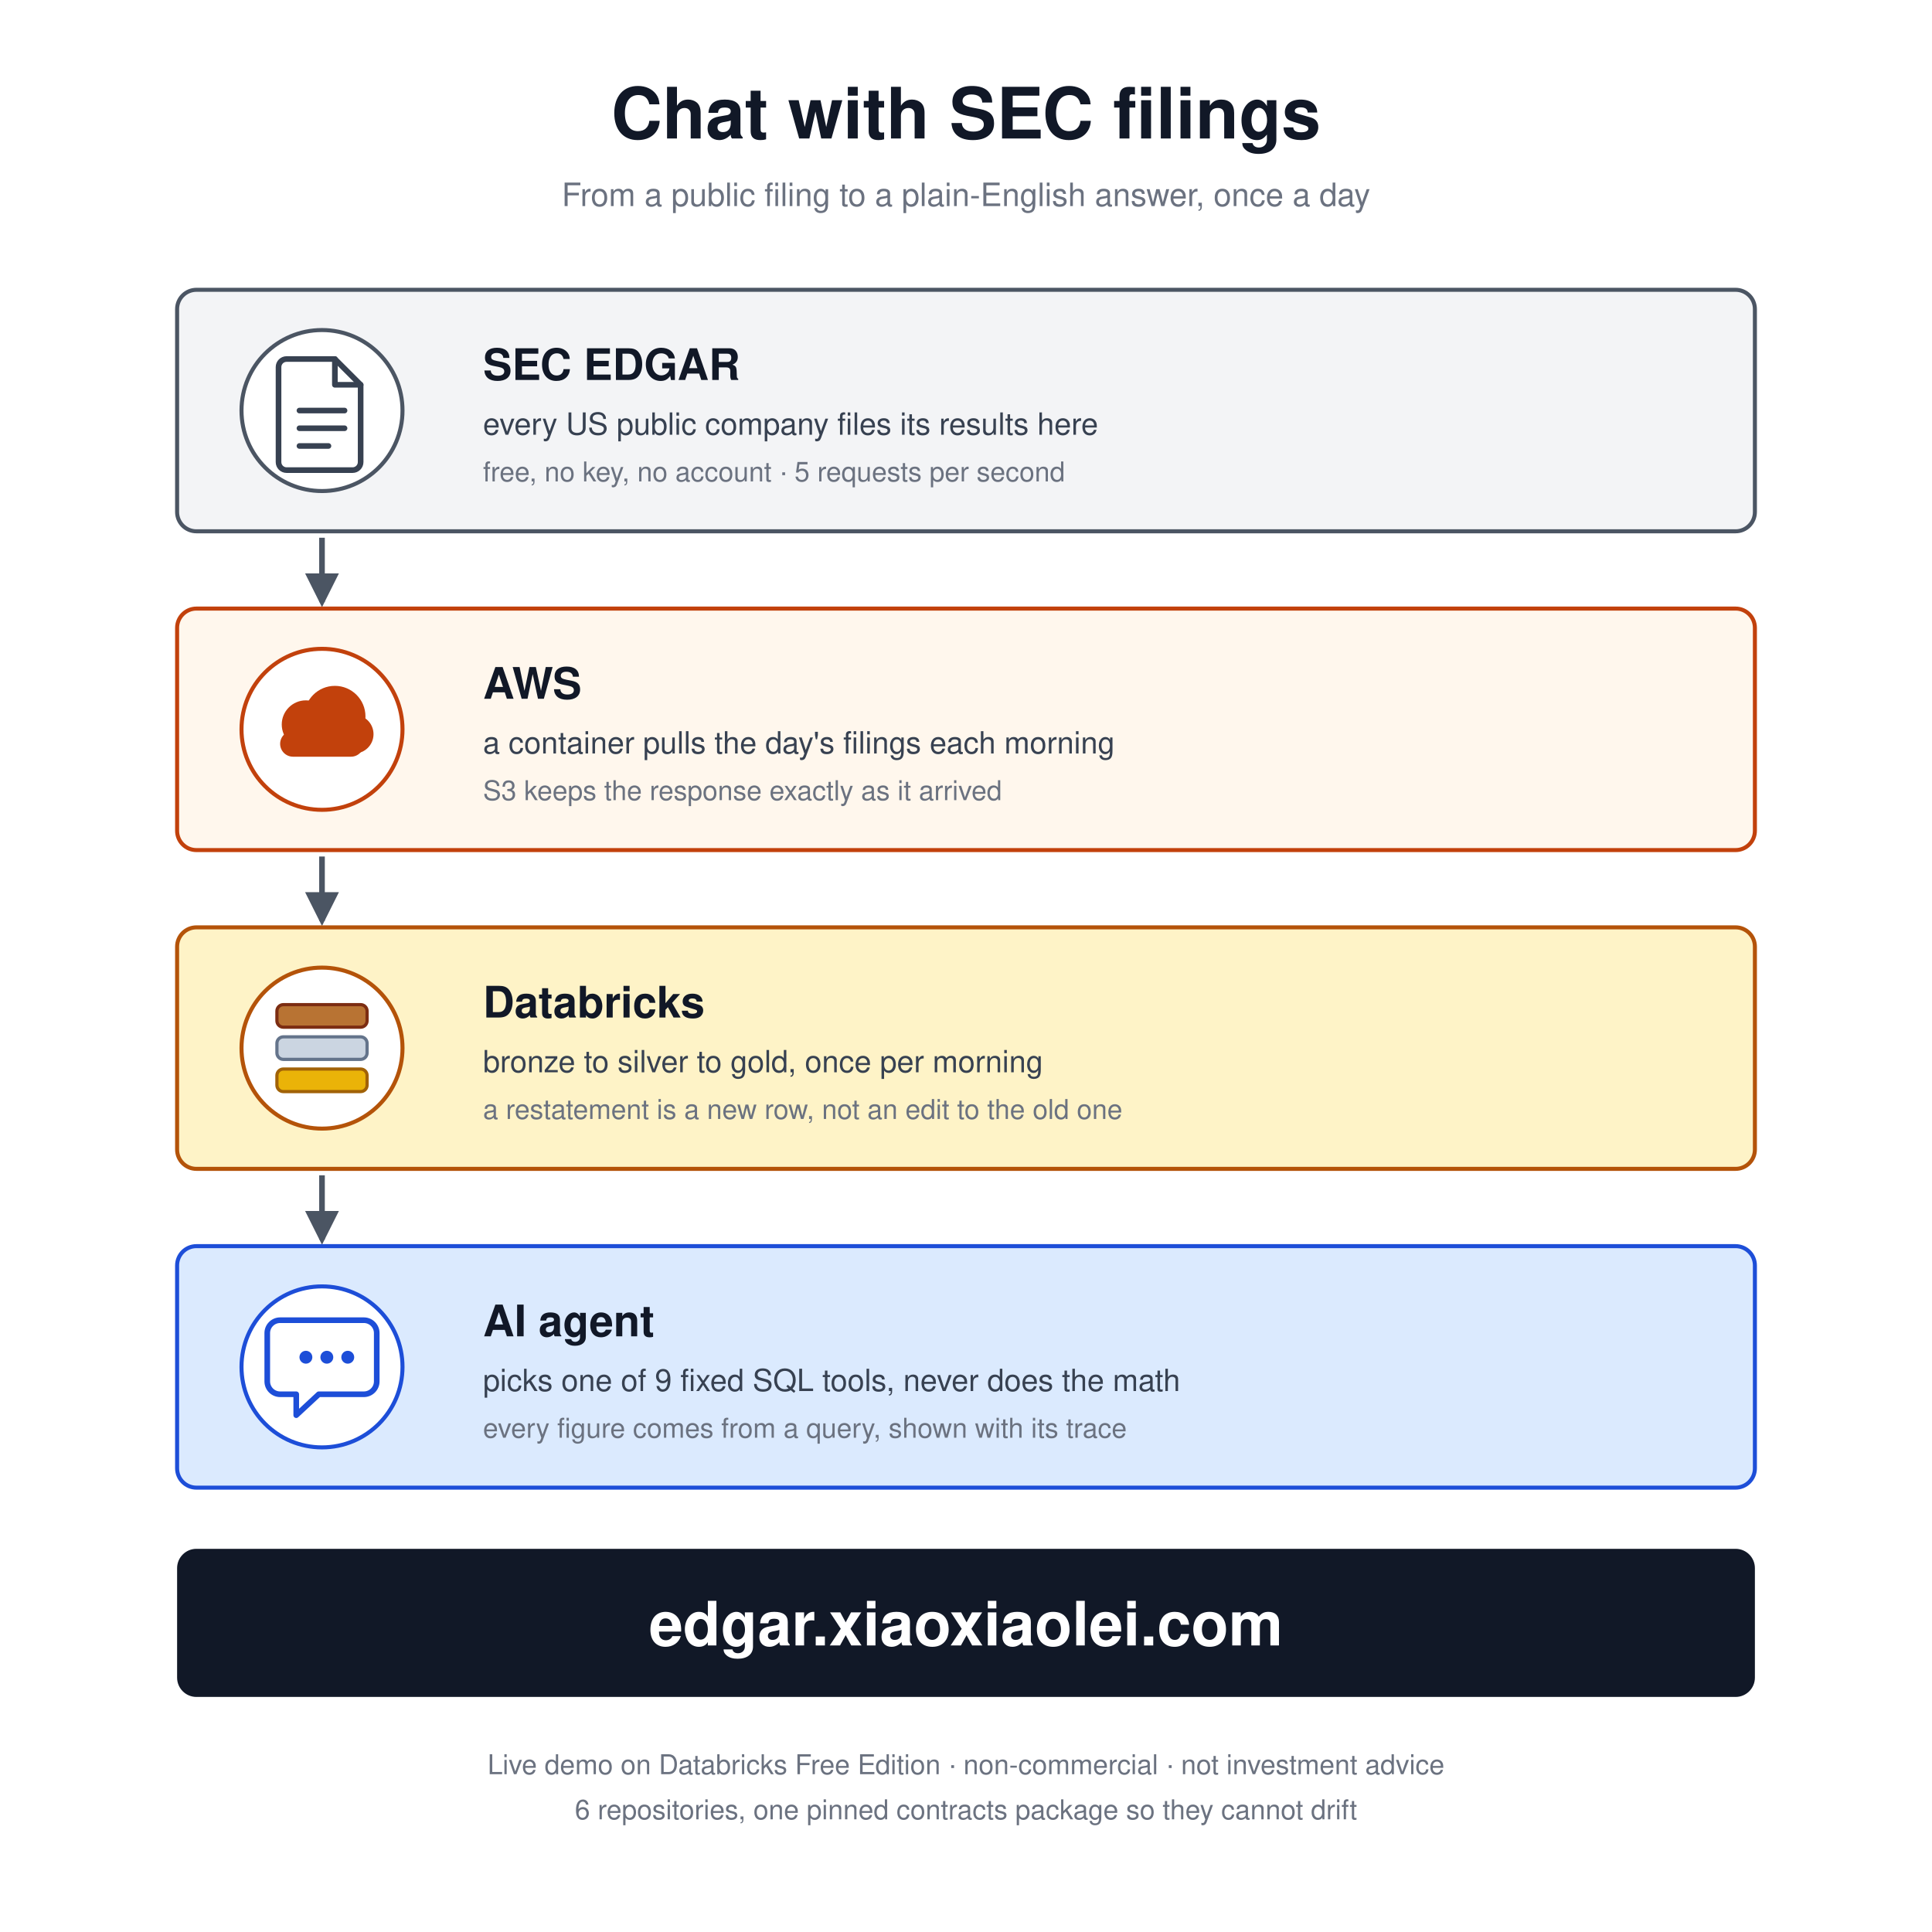
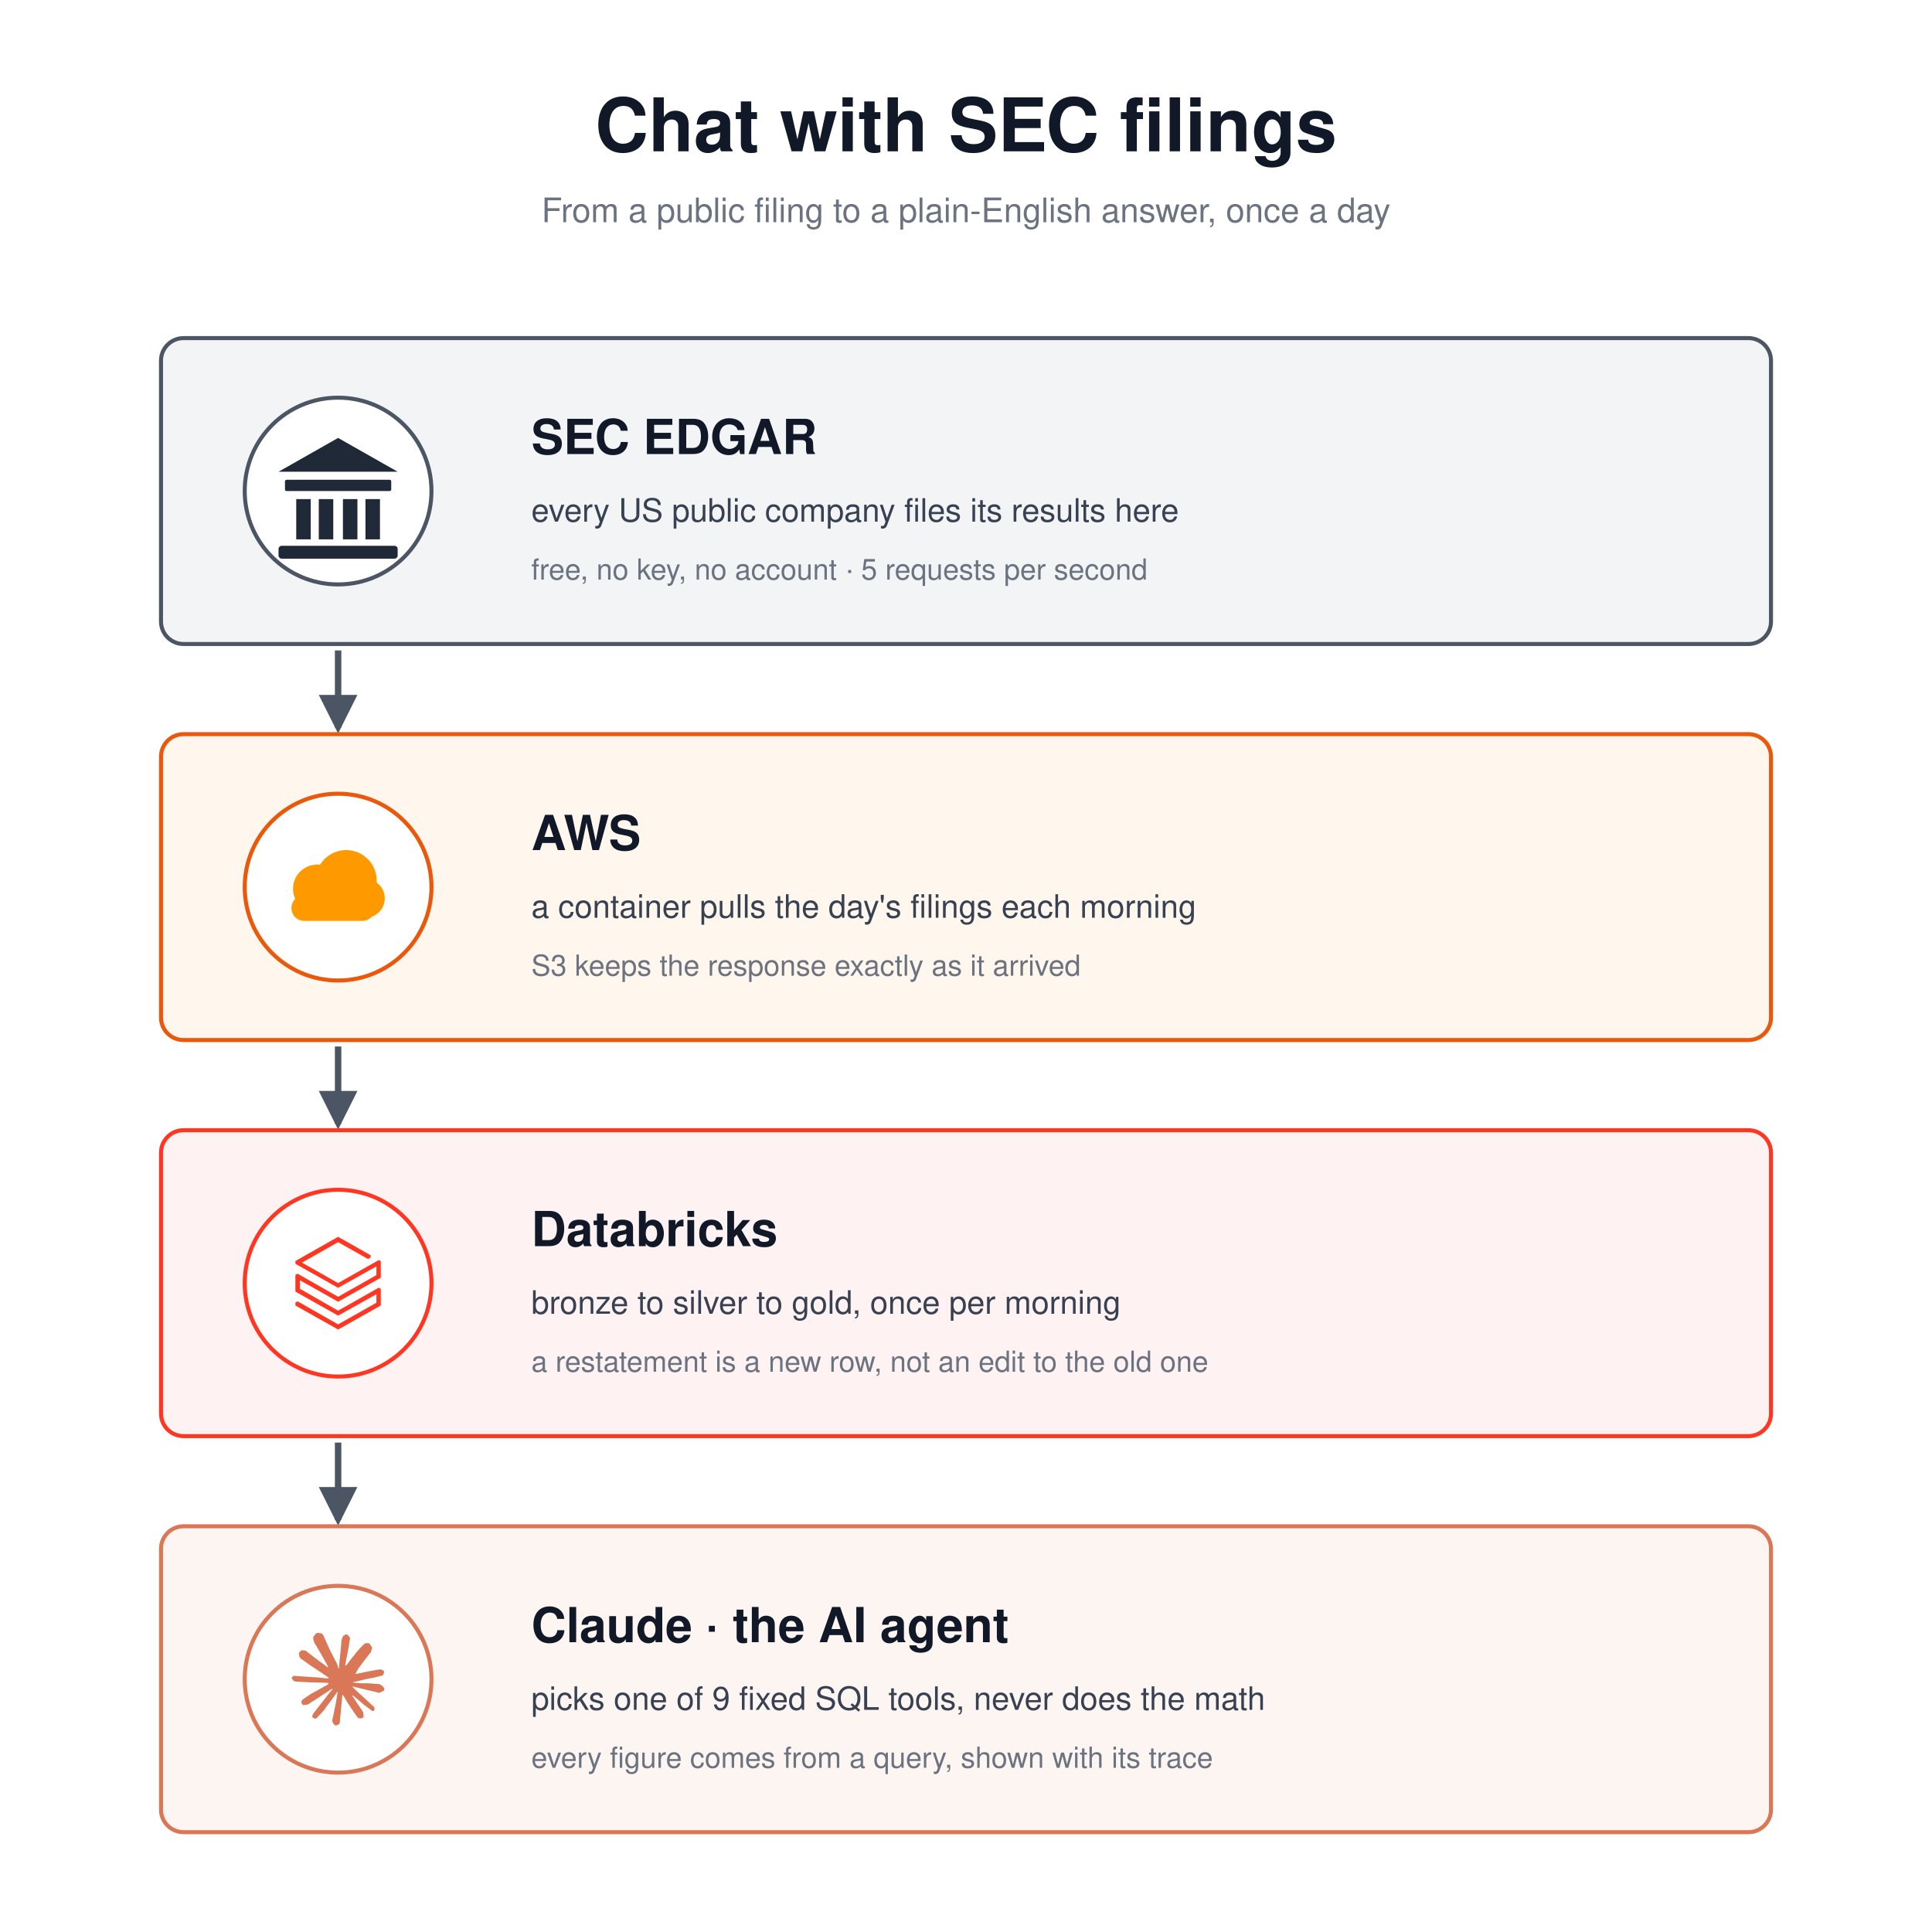
<svg xmlns="http://www.w3.org/2000/svg" width="1200" height="1200" viewBox="0 0 1200 1200" font-family="Segoe UI, Helvetica, Arial, sans-serif">
  <rect width="1200" height="1200" fill="#FFFFFF" />
  <defs>
    <marker id="a" viewBox="0 0 10 10" refX="8.5" refY="5" markerWidth="6" markerHeight="6" orient="auto-start-reverse">
      <path d="M0 0 L10 5 L0 10 z" fill="#4B5563" />
    </marker>
  </defs>
-   <text x="600" y="86" font-size="44" fill="#111827" text-anchor="middle" font-weight="700">Chat with SEC filings</text>
-   <text x="600" y="128" font-size="20" fill="#6B7280" text-anchor="middle" font-weight="400">From a public filing to a plain-English answer, once a day</text>
-   <rect x="110" y="180" width="980" height="150" rx="12" fill="#F3F4F6" stroke="#4B5563" stroke-width="2.5" />
-   <circle cx="200" cy="255" r="50" fill="#FFFFFF" stroke="#4B5563" stroke-width="2.5" />
-   <g transform="translate(150,205)" stroke="#374151" stroke-width="3.5" stroke-linejoin="round" stroke-linecap="round">
-     <path d="M28 18 h30 l16 16 v48 a5 5 0 0 1 -5 5 h-41 a5 5 0 0 1 -5 -5 v-59 a5 5 0 0 1 5 -5 z" fill="#FFFFFF" />
-     <path d="M58 18 v16 h16" fill="none" />
-     <path d="M36 50 h28 M36 61 h28 M36 72 h18" fill="none" />
+   <text x="600" y="94" font-size="46" fill="#111827" text-anchor="middle" font-weight="700">Chat with SEC filings</text>
+   <text x="600" y="138" font-size="21" fill="#6B7280" text-anchor="middle" font-weight="400">From a public filing to a plain-English answer, once a day</text>
+   <rect x="100" y="210" width="1000" height="190" rx="14" fill="#F3F4F6" stroke="#4B5563" stroke-width="2.5" />
+   <circle cx="210" cy="305" r="58" fill="#FFFFFF" stroke="#4B5563" stroke-width="2.5" />
+   <g transform="translate(160,255)" fill="#1F2937">
+     <path d="M50 17 L87 38 H13 Z" />
+     <rect x="17" y="43" width="66" height="7" rx="1" />
+     <rect x="24" y="55" width="9" height="25" />
+     <rect x="38" y="55" width="9" height="25" />
+     <rect x="53" y="55" width="9" height="25" />
+     <rect x="67" y="55" width="9" height="25" />
+     <rect x="13" y="84" width="74" height="8" rx="2" />
  </g>
-   <text x="300" y="236" font-size="27" fill="#111827" text-anchor="start" font-weight="700">SEC EDGAR</text>
-   <text x="300" y="270" font-size="19" fill="#374151" text-anchor="start" font-weight="400">every US public company files its results here</text>
-   <text x="300" y="299" font-size="17" fill="#6B7280" text-anchor="start" font-weight="400">free, no key, no account · 5 requests per second</text>
-   <line x1="200" y1="334" x2="200" y2="374" stroke="#4B5563" stroke-width="3.5" marker-end="url(#a)" />
-   <rect x="110" y="378" width="980" height="150" rx="12" fill="#FFF7ED" stroke="#C2410C" stroke-width="2.5" />
-   <circle cx="200" cy="453" r="50" fill="#FFFFFF" stroke="#C2410C" stroke-width="2.5" />
-   <g transform="translate(150,403)">
-     <rect x="24" y="51" width="52" height="16" rx="8" fill="#C2410C" />
-     <circle cx="40" cy="47" r="15" fill="#C2410C" />
-     <circle cx="58" cy="42" r="19" fill="#C2410C" />
-     <circle cx="70" cy="53" r="12" fill="#C2410C" />
+   <text x="330" y="282" font-size="30" fill="#111827" text-anchor="start" font-weight="700">SEC EDGAR</text>
+   <text x="330" y="324" font-size="20" fill="#374151" text-anchor="start" font-weight="400">every US public company files its results here</text>
+   <text x="330" y="360" font-size="18" fill="#6B7280" text-anchor="start" font-weight="400">free, no key, no account · 5 requests per second</text>
+   <line x1="210" y1="404" x2="210" y2="452" stroke="#4B5563" stroke-width="4" marker-end="url(#a)" />
+   <rect x="100" y="456" width="1000" height="190" rx="14" fill="#FFF7ED" stroke="#EA580C" stroke-width="2.5" />
+   <circle cx="210" cy="551" r="58" fill="#FFFFFF" stroke="#EA580C" stroke-width="2.5" />
+   <g transform="translate(157,505)" fill="#FF9900">
+     <rect x="24" y="51" width="52" height="16" rx="8" />
+     <circle cx="40" cy="47" r="15" />
+     <circle cx="58" cy="42" r="19" />
+     <circle cx="70" cy="53" r="12" />
  </g>
-   <text x="300" y="434" font-size="27" fill="#111827" text-anchor="start" font-weight="700">AWS</text>
-   <text x="300" y="468" font-size="19" fill="#374151" text-anchor="start" font-weight="400">a container pulls the day's filings each morning</text>
-   <text x="300" y="497" font-size="17" fill="#6B7280" text-anchor="start" font-weight="400">S3 keeps the response exactly as it arrived</text>
-   <line x1="200" y1="532" x2="200" y2="572" stroke="#4B5563" stroke-width="3.5" marker-end="url(#a)" />
-   <rect x="110" y="576" width="980" height="150" rx="12" fill="#FEF3C7" stroke="#B45309" stroke-width="2.5" />
-   <circle cx="200" cy="651" r="50" fill="#FFFFFF" stroke="#B45309" stroke-width="2.5" />
-   <g transform="translate(150,601)">
-     <rect x="22" y="23" width="56" height="14" rx="4" fill="#B87333" stroke="#7C2D12" stroke-width="2" />
-     <rect x="22" y="43" width="56" height="14" rx="4" fill="#CBD5E1" stroke="#64748B" stroke-width="2" />
-     <rect x="22" y="63" width="56" height="14" rx="4" fill="#EAB308" stroke="#A16207" stroke-width="2" />
+   <text x="330" y="528" font-size="30" fill="#111827" text-anchor="start" font-weight="700">AWS</text>
+   <text x="330" y="570" font-size="20" fill="#374151" text-anchor="start" font-weight="400">a container pulls the day's filings each morning</text>
+   <text x="330" y="606" font-size="18" fill="#6B7280" text-anchor="start" font-weight="400">S3 keeps the response exactly as it arrived</text>
+   <line x1="210" y1="650" x2="210" y2="698" stroke="#4B5563" stroke-width="4" marker-end="url(#a)" />
+   <rect x="100" y="702" width="1000" height="190" rx="14" fill="#FEF2F2" stroke="#FF3621" stroke-width="2.5" />
+   <circle cx="210" cy="797" r="58" fill="#FFFFFF" stroke="#FF3621" stroke-width="2.5" />
+   <g transform="translate(181.2,768.2) scale(2.4)" fill="#FF3621">
+     <path d="M.95 14.184L12 20.403l9.919-5.55v2.21L12 22.662l-10.484-5.96-.565.308v.77L12 24l11.05-6.218v-4.317l-.515-.309L12 19.118l-9.867-5.653v-2.21L12 16.805l11.05-6.218V6.32l-.515-.308L12 11.974 2.647 6.681 12 1.388l7.76 4.368.668-.411v-.566L12 0 .95 6.27v.72L12 13.207l9.919-5.55v2.26L12 15.52 1.516 9.56l-.565.308Z" />
  </g>
-   <text x="300" y="632" font-size="27" fill="#111827" text-anchor="start" font-weight="700">Databricks</text>
-   <text x="300" y="666" font-size="19" fill="#374151" text-anchor="start" font-weight="400">bronze to silver to gold, once per morning</text>
-   <text x="300" y="695" font-size="17" fill="#6B7280" text-anchor="start" font-weight="400">a restatement is a new row, not an edit to the old one</text>
-   <line x1="200" y1="730" x2="200" y2="770" stroke="#4B5563" stroke-width="3.5" marker-end="url(#a)" />
-   <rect x="110" y="774" width="980" height="150" rx="12" fill="#DBEAFE" stroke="#1D4ED8" stroke-width="2.5" />
-   <circle cx="200" cy="849" r="50" fill="#FFFFFF" stroke="#1D4ED8" stroke-width="2.5" />
-   <g transform="translate(150,799)">
-     <path d="M24 21 h52 a8 8 0 0 1 8 8 v30 a8 8 0 0 1 -8 8 h-28 l-14 13 v-13 h-10 a8 8 0 0 1 -8 -8 v-30 a8 8 0 0 1 8 -8 z" fill="#FFFFFF" stroke="#1D4ED8" stroke-width="3.5" stroke-linejoin="round" />
-     <circle cx="40" cy="44" r="4" fill="#1D4ED8" />
-     <circle cx="53" cy="44" r="4" fill="#1D4ED8" />
-     <circle cx="66" cy="44" r="4" fill="#1D4ED8" />
+   <text x="330" y="774" font-size="30" fill="#111827" text-anchor="start" font-weight="700">Databricks</text>
+   <text x="330" y="816" font-size="20" fill="#374151" text-anchor="start" font-weight="400">bronze to silver to gold, once per morning</text>
+   <text x="330" y="852" font-size="18" fill="#6B7280" text-anchor="start" font-weight="400">a restatement is a new row, not an edit to the old one</text>
+   <line x1="210" y1="896" x2="210" y2="944" stroke="#4B5563" stroke-width="4" marker-end="url(#a)" />
+   <rect x="100" y="948" width="1000" height="190" rx="14" fill="#FDF5F2" stroke="#D97757" stroke-width="2.5" />
+   <circle cx="210" cy="1043" r="58" fill="#FFFFFF" stroke="#D97757" stroke-width="2.5" />
+   <g transform="translate(181.2,1014.2) scale(2.4)" fill="#D97757">
+     <path d="m4.714 15.956 4.717-2.647.079-.231-.079-.128h-.231l-.789-.049-2.696-.073-2.337-.097-2.265-.121-.571-.121-.534-.704.055-.352.48-.322.686.061 1.518.103 2.277.158 1.651.097 2.447.255h.389l.055-.158-.134-.097-.103-.097L6.973 9.836l-2.55-1.688-1.336-.971-.723-.492-.364-.461-.158-1.008.656-.723.88.061.225.061.892.686 1.906 1.475 2.489 1.834.364.303.146-.103.018-.073-.164-.273-1.354-2.447-1.445-2.489-.643-1.032-.17-.619c-.061-.255-.103-.467-.103-.729L6.287.134 6.7 0l.996.134.419.364.619 1.415 1.002 2.228 1.554 3.03.455.898.243.832.091.255h.158v-.146l.128-1.706.237-2.095.231-2.696.079-.759.376-.911.747-.492.583.279.48.686-.067.443-.285 1.852-.559 2.902-.364 1.943h.212l.243-.243.984-1.305 1.651-2.064.729-.82.85-.905.546-.431h1.032l.759 1.129-.34 1.166-1.062 1.348-.88 1.141-1.263 1.7-.789 1.36.073.109.188-.018 2.853-.607 1.542-.279 1.84-.316.832.389.091.395-.328.807-1.967.486-2.307.461-3.436.814-.043.03.049.061 1.548.146.662.036h1.621l3.018.225.789.522.474.638-.079.486-1.214.619-1.639-.389-3.825-.911-1.311-.328h-.182v.109l1.093 1.069 2.003 1.809 2.507 2.331.128.577-.322.455-.34-.049-2.204-1.657-.85-.747-1.925-1.621h-.128v.17l.443.65 2.344 3.521.121 1.081-.17.352-.607.212-.668-.121-1.372-1.925L14.38 17.959l-1.141-1.943-.14.079-.674 7.255-.316.37-.729.279-.607-.461-.322-.747.322-1.475.389-1.925.316-1.53.285-1.9.17-.631-.012-.043-.14.018-1.433 1.967-2.18 2.945-1.724 1.846-.413.164-.716-.37.067-.662.401-.589 2.386-3.036 1.439-1.882.929-1.087-.006-.158h-.055l-6.338 4.116-1.129.146-.486-.455.061-.747.231-.243 1.906-1.311Z" />
  </g>
-   <text x="300" y="830" font-size="27" fill="#111827" text-anchor="start" font-weight="700">AI agent</text>
-   <text x="300" y="864" font-size="19" fill="#374151" text-anchor="start" font-weight="400">picks one of 9 fixed SQL tools, never does the math</text>
-   <text x="300" y="893" font-size="17" fill="#6B7280" text-anchor="start" font-weight="400">every figure comes from a query, shown with its trace</text>
-   <rect x="110" y="962" width="980" height="92" rx="12" fill="#111827" />
-   <text x="600" y="1022" font-size="38" fill="#FFFFFF" text-anchor="middle" font-weight="700">edgar.xiaoxiaolei.com</text>
-   <text x="600" y="1102" font-size="17" fill="#6B7280" text-anchor="middle" font-weight="400">Live demo on Databricks Free Edition · non-commercial · not investment advice</text>
-   <text x="600" y="1130" font-size="17" fill="#6B7280" text-anchor="middle" font-weight="400">6 repositories, one pinned contracts package so they cannot drift</text>
+   <text x="330" y="1020" font-size="30" fill="#111827" text-anchor="start" font-weight="700">Claude · the AI agent</text>
+   <text x="330" y="1062" font-size="20" fill="#374151" text-anchor="start" font-weight="400">picks one of 9 fixed SQL tools, never does the math</text>
+   <text x="330" y="1098" font-size="18" fill="#6B7280" text-anchor="start" font-weight="400">every figure comes from a query, shown with its trace</text>
</svg>
